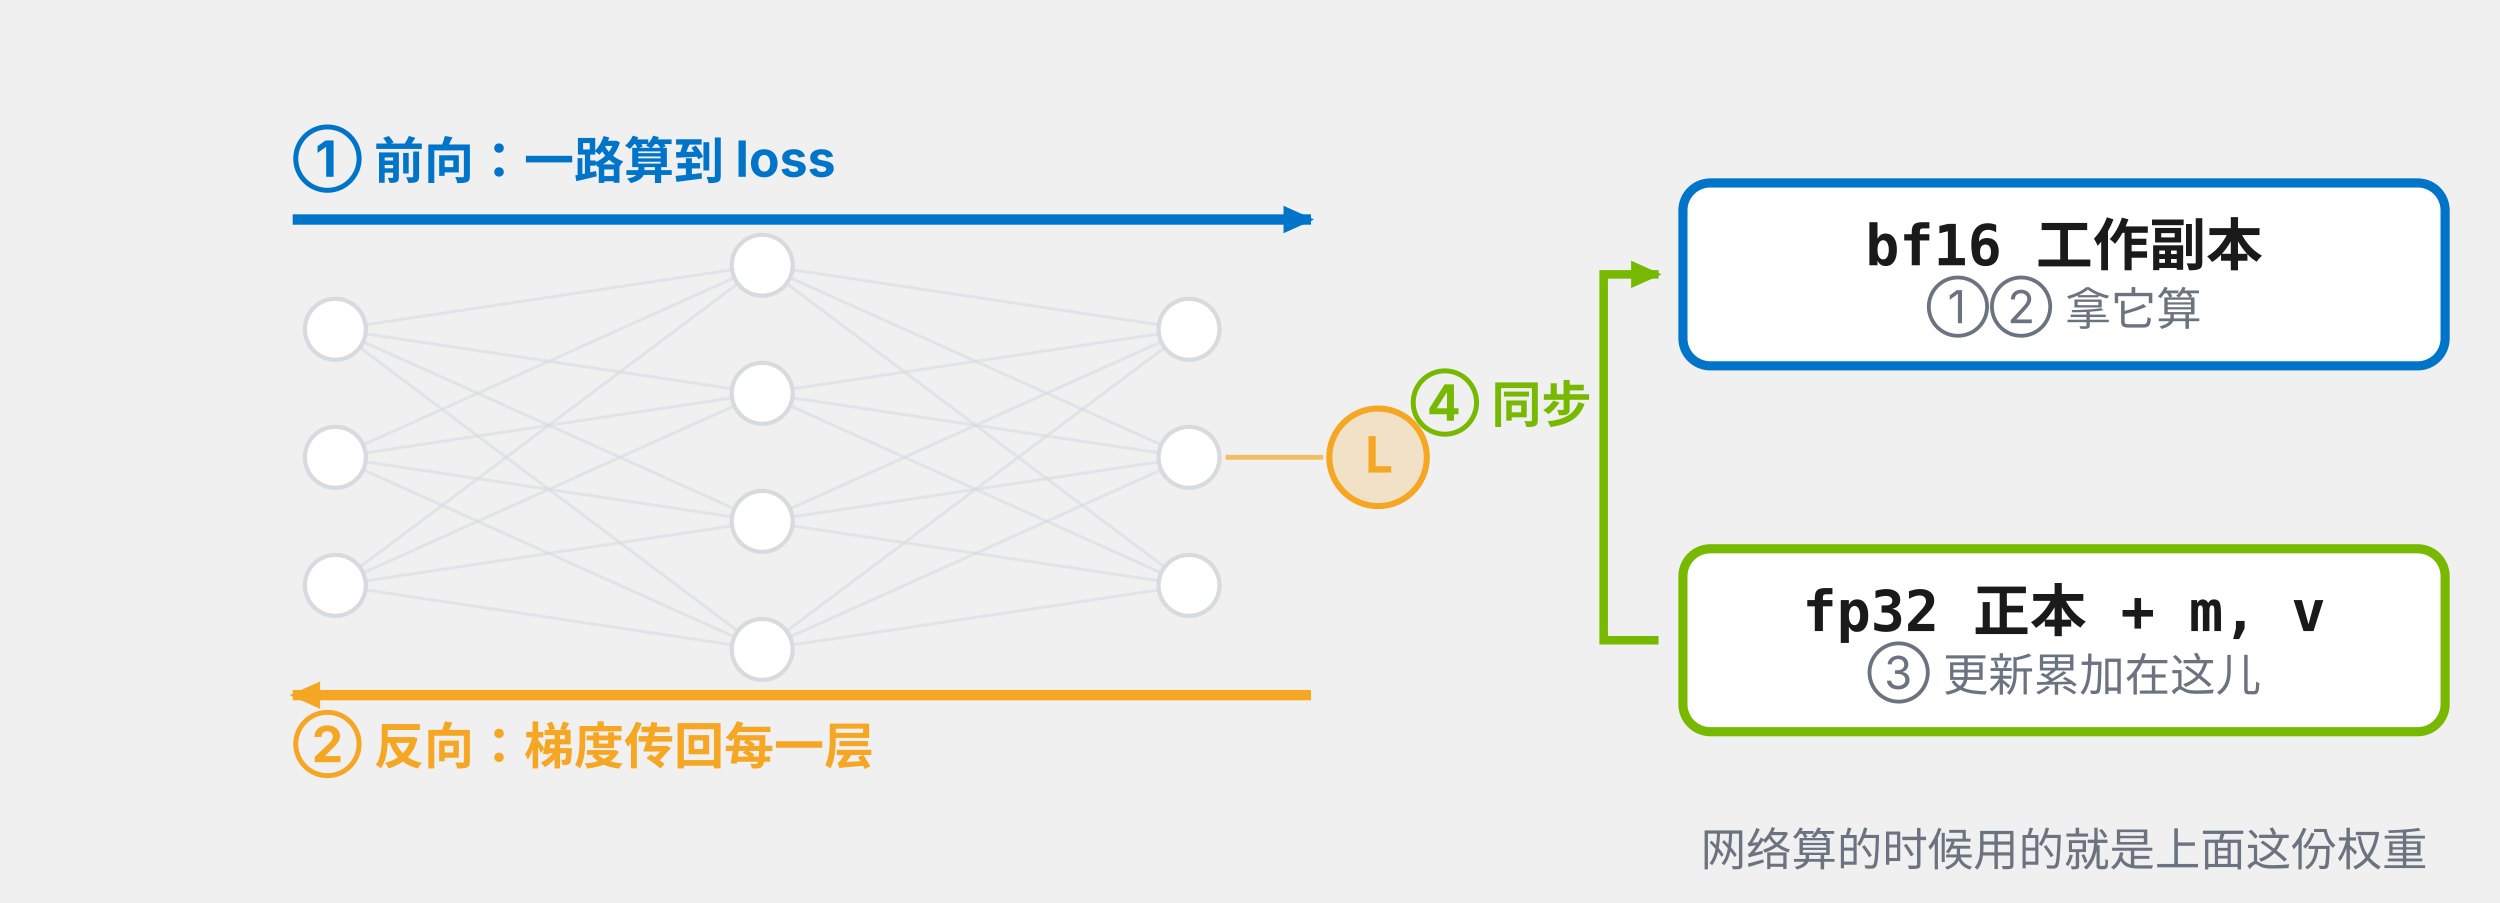
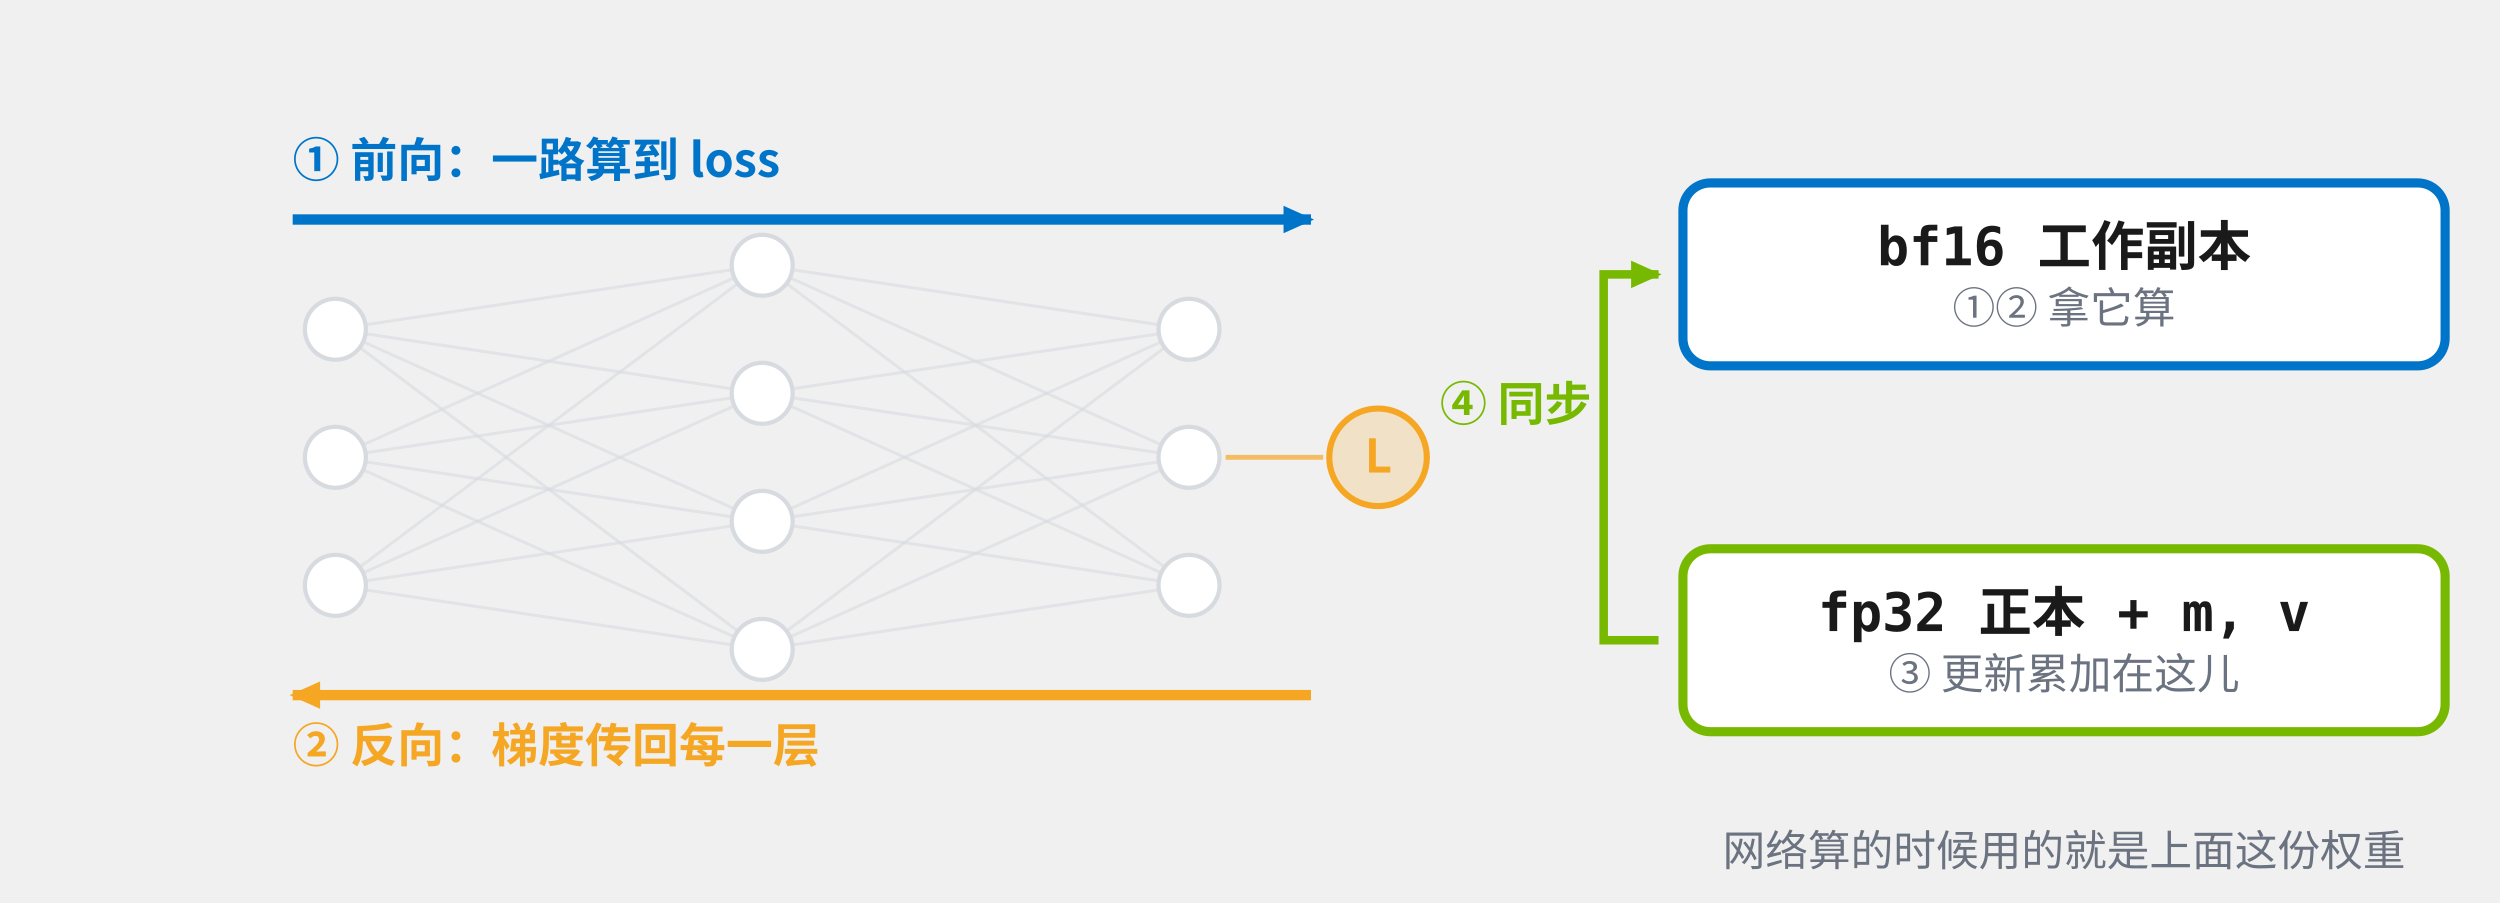
<svg xmlns="http://www.w3.org/2000/svg" viewBox="0 0 820 296" width="820" height="296" role="img" aria-label="一步训练：前向、反向、权重更新、副本同步">
-   <style>.m{font-family:"JetBrains Mono","SF Mono",Menlo,Consolas,monospace}.s{font-family:-apple-system,BlinkMacSystemFont,"Segoe UI","PingFang SC","Noto Sans SC",sans-serif}</style>
+   <style>.t2t-m{font-family:"JetBrains Mono Variable","JetBrains Mono","SF Mono",Menlo,Consolas,monospace}.t2t-s{font-family:"Noto Sans CJK SC","Noto Sans SC Variable","Noto Sans SC","Source Han Sans SC","PingFang SC","Microsoft YaHei",system-ui,sans-serif}</style>
  <defs>
    <marker id="fw" markerUnits="userSpaceOnUse" markerWidth="11" markerHeight="11" refX="9" refY="5.5" orient="auto">
      <path d="M0 1 10 5.5 0 10z" fill="#0074C8" />
    </marker>
    <marker id="bw" markerUnits="userSpaceOnUse" markerWidth="11" markerHeight="11" refX="9" refY="5.5" orient="auto">
      <path d="M0 1 10 5.5 0 10z" fill="#F5A623" />
    </marker>
    <marker id="gw" markerUnits="userSpaceOnUse" markerWidth="11" markerHeight="11" refX="9" refY="5.5" orient="auto">
      <path d="M0 1 10 5.5 0 10z" fill="#76B900" />
    </marker>
  </defs>
  <line x1="110" y1="108.0" x2="250" y2="87.0" stroke="#D7DBE0" stroke-width="1" opacity=".6" />
  <line x1="110" y1="108.0" x2="250" y2="129.0" stroke="#D7DBE0" stroke-width="1" opacity=".6" />
  <line x1="110" y1="108.0" x2="250" y2="171.0" stroke="#D7DBE0" stroke-width="1" opacity=".6" />
  <line x1="110" y1="108.0" x2="250" y2="213.0" stroke="#D7DBE0" stroke-width="1" opacity=".6" />
  <line x1="110" y1="150.0" x2="250" y2="87.0" stroke="#D7DBE0" stroke-width="1" opacity=".6" />
  <line x1="110" y1="150.0" x2="250" y2="129.0" stroke="#D7DBE0" stroke-width="1" opacity=".6" />
  <line x1="110" y1="150.0" x2="250" y2="171.0" stroke="#D7DBE0" stroke-width="1" opacity=".6" />
  <line x1="110" y1="150.0" x2="250" y2="213.0" stroke="#D7DBE0" stroke-width="1" opacity=".6" />
  <line x1="110" y1="192.0" x2="250" y2="87.0" stroke="#D7DBE0" stroke-width="1" opacity=".6" />
  <line x1="110" y1="192.0" x2="250" y2="129.0" stroke="#D7DBE0" stroke-width="1" opacity=".6" />
  <line x1="110" y1="192.0" x2="250" y2="171.0" stroke="#D7DBE0" stroke-width="1" opacity=".6" />
  <line x1="110" y1="192.0" x2="250" y2="213.0" stroke="#D7DBE0" stroke-width="1" opacity=".6" />
  <line x1="250" y1="87.0" x2="390" y2="108.0" stroke="#D7DBE0" stroke-width="1" opacity=".6" />
  <line x1="250" y1="87.0" x2="390" y2="150.0" stroke="#D7DBE0" stroke-width="1" opacity=".6" />
  <line x1="250" y1="87.0" x2="390" y2="192.0" stroke="#D7DBE0" stroke-width="1" opacity=".6" />
  <line x1="250" y1="129.0" x2="390" y2="108.0" stroke="#D7DBE0" stroke-width="1" opacity=".6" />
  <line x1="250" y1="129.0" x2="390" y2="150.0" stroke="#D7DBE0" stroke-width="1" opacity=".6" />
  <line x1="250" y1="129.0" x2="390" y2="192.0" stroke="#D7DBE0" stroke-width="1" opacity=".6" />
  <line x1="250" y1="171.0" x2="390" y2="108.0" stroke="#D7DBE0" stroke-width="1" opacity=".6" />
  <line x1="250" y1="171.0" x2="390" y2="150.0" stroke="#D7DBE0" stroke-width="1" opacity=".6" />
  <line x1="250" y1="171.0" x2="390" y2="192.0" stroke="#D7DBE0" stroke-width="1" opacity=".6" />
  <line x1="250" y1="213.0" x2="390" y2="108.0" stroke="#D7DBE0" stroke-width="1" opacity=".6" />
  <line x1="250" y1="213.0" x2="390" y2="150.0" stroke="#D7DBE0" stroke-width="1" opacity=".6" />
  <line x1="250" y1="213.0" x2="390" y2="192.0" stroke="#D7DBE0" stroke-width="1" opacity=".6" />
  <circle cx="110" cy="108.0" r="10" fill="#FFFFFF" stroke="#D7DBE0" stroke-width="1.4" />
  <circle cx="110" cy="150.0" r="10" fill="#FFFFFF" stroke="#D7DBE0" stroke-width="1.4" />
  <circle cx="110" cy="192.0" r="10" fill="#FFFFFF" stroke="#D7DBE0" stroke-width="1.4" />
  <circle cx="250" cy="87.0" r="10" fill="#FFFFFF" stroke="#D7DBE0" stroke-width="1.4" />
  <circle cx="250" cy="129.0" r="10" fill="#FFFFFF" stroke="#D7DBE0" stroke-width="1.4" />
  <circle cx="250" cy="171.0" r="10" fill="#FFFFFF" stroke="#D7DBE0" stroke-width="1.4" />
  <circle cx="250" cy="213.0" r="10" fill="#FFFFFF" stroke="#D7DBE0" stroke-width="1.4" />
  <circle cx="390" cy="108.0" r="10" fill="#FFFFFF" stroke="#D7DBE0" stroke-width="1.4" />
  <circle cx="390" cy="150.0" r="10" fill="#FFFFFF" stroke="#D7DBE0" stroke-width="1.4" />
  <circle cx="390" cy="192.0" r="10" fill="#FFFFFF" stroke="#D7DBE0" stroke-width="1.4" />
  <line x1="402" y1="150" x2="434" y2="150" stroke="#F5A623" stroke-width="1.6" opacity=".7" />
  <circle cx="452" cy="150" r="16" fill="#F5A623" fill-opacity=".2" stroke="#F5A623" stroke-width="2" />
-   <text x="452" y="155" class="m" font-size="16.4" fill="#F5A623" text-anchor="middle" font-weight="700">L</text>
+   <text x="452" y="155" class="t2t-m" font-size="15.4" fill="#F5A623" text-anchor="middle" font-weight="700">L</text>
  <path d="M96 72h334" stroke="#0074C8" stroke-width="3.4" marker-end="url(#fw)" style="" />
-   <text x="96" y="58" class="s" font-size="16.4" fill="#0074C8" text-anchor="start" font-weight="700" style="">① 前向：一路算到 loss</text>
+   <text x="96" y="58" class="t2t-s" font-size="15.4" fill="#0074C8" text-anchor="start" font-weight="700" style="">① 前向：一路算到 loss</text>
  <path d="M430 228H96" stroke="#F5A623" stroke-width="3.4" marker-end="url(#bw)" style="" />
-   <text x="96" y="250" class="s" font-size="16.4" fill="#F5A623" text-anchor="start" font-weight="700" style="">② 反向：梯度传回每一层</text>
+   <text x="96" y="250" class="t2t-s" font-size="15.4" fill="#F5A623" text-anchor="start" font-weight="700" style="">② 反向：梯度传回每一层</text>
  <rect x="552" y="60" width="250" height="60" rx="9" fill="#FFFFFF" stroke="#0074C8" stroke-width="1.2" />
-   <text x="677.0" y="87" class="m" font-size="18.6" fill="#1A1A1A" text-anchor="middle" font-weight="700">bf16 工作副本</text>
-   <text x="677.0" y="106" class="s" font-size="14.9" fill="#6B7280" text-anchor="middle" font-weight="400">①② 拿它算</text>
+   <text x="677.0" y="87" class="t2t-m" font-size="17.5" fill="#1A1A1A" text-anchor="middle" font-weight="700">bf16 工作副本</text>
+   <text x="677.0" y="106" class="t2t-s" font-size="14.0" fill="#6B7280" text-anchor="middle" font-weight="400">①② 拿它算</text>
  <rect x="552" y="60" width="250" height="60" rx="9" fill="none" stroke="#0074C8" stroke-width="3" style="" />
  <rect x="552" y="180" width="250" height="60" rx="9" fill="#FFFFFF" stroke="#76B900" stroke-width="1.2" />
-   <text x="677.0" y="207" class="m" font-size="18.6" fill="#1A1A1A" text-anchor="middle" font-weight="700">fp32 正本 + m, v</text>
-   <text x="677.0" y="226" class="s" font-size="14.9" fill="#6B7280" text-anchor="middle" font-weight="400">③ 更新累加在这儿</text>
+   <text x="677.0" y="207" class="t2t-m" font-size="17.5" fill="#1A1A1A" text-anchor="middle" font-weight="700">fp32 正本 + m, v</text>
+   <text x="677.0" y="226" class="t2t-s" font-size="14.0" fill="#6B7280" text-anchor="middle" font-weight="400">③ 更新累加在这儿</text>
  <rect x="552" y="180" width="250" height="60" rx="9" fill="none" stroke="#76B900" stroke-width="3" style="" />
  <path d="M544 210h-18V90h18" fill="none" stroke="#76B900" stroke-width="2.8" marker-end="url(#gw)" style="" />
-   <text x="522" y="138" class="s" font-size="16.4" fill="#76B900" text-anchor="end" font-weight="700" style="">④ 同步</text>
-   <text x="677.0" y="284" class="s" font-size="14.9" fill="#6B7280" text-anchor="middle" font-weight="400">网络算的时候用的就是上面这份权重</text>
+   <text x="522" y="138" class="t2t-s" font-size="15.4" fill="#76B900" text-anchor="end" font-weight="700" style="">④ 同步</text>
+   <text x="677.0" y="284" class="t2t-s" font-size="14.0" fill="#6B7280" text-anchor="middle" font-weight="400">网络算的时候用的就是上面这份权重</text>
</svg>
